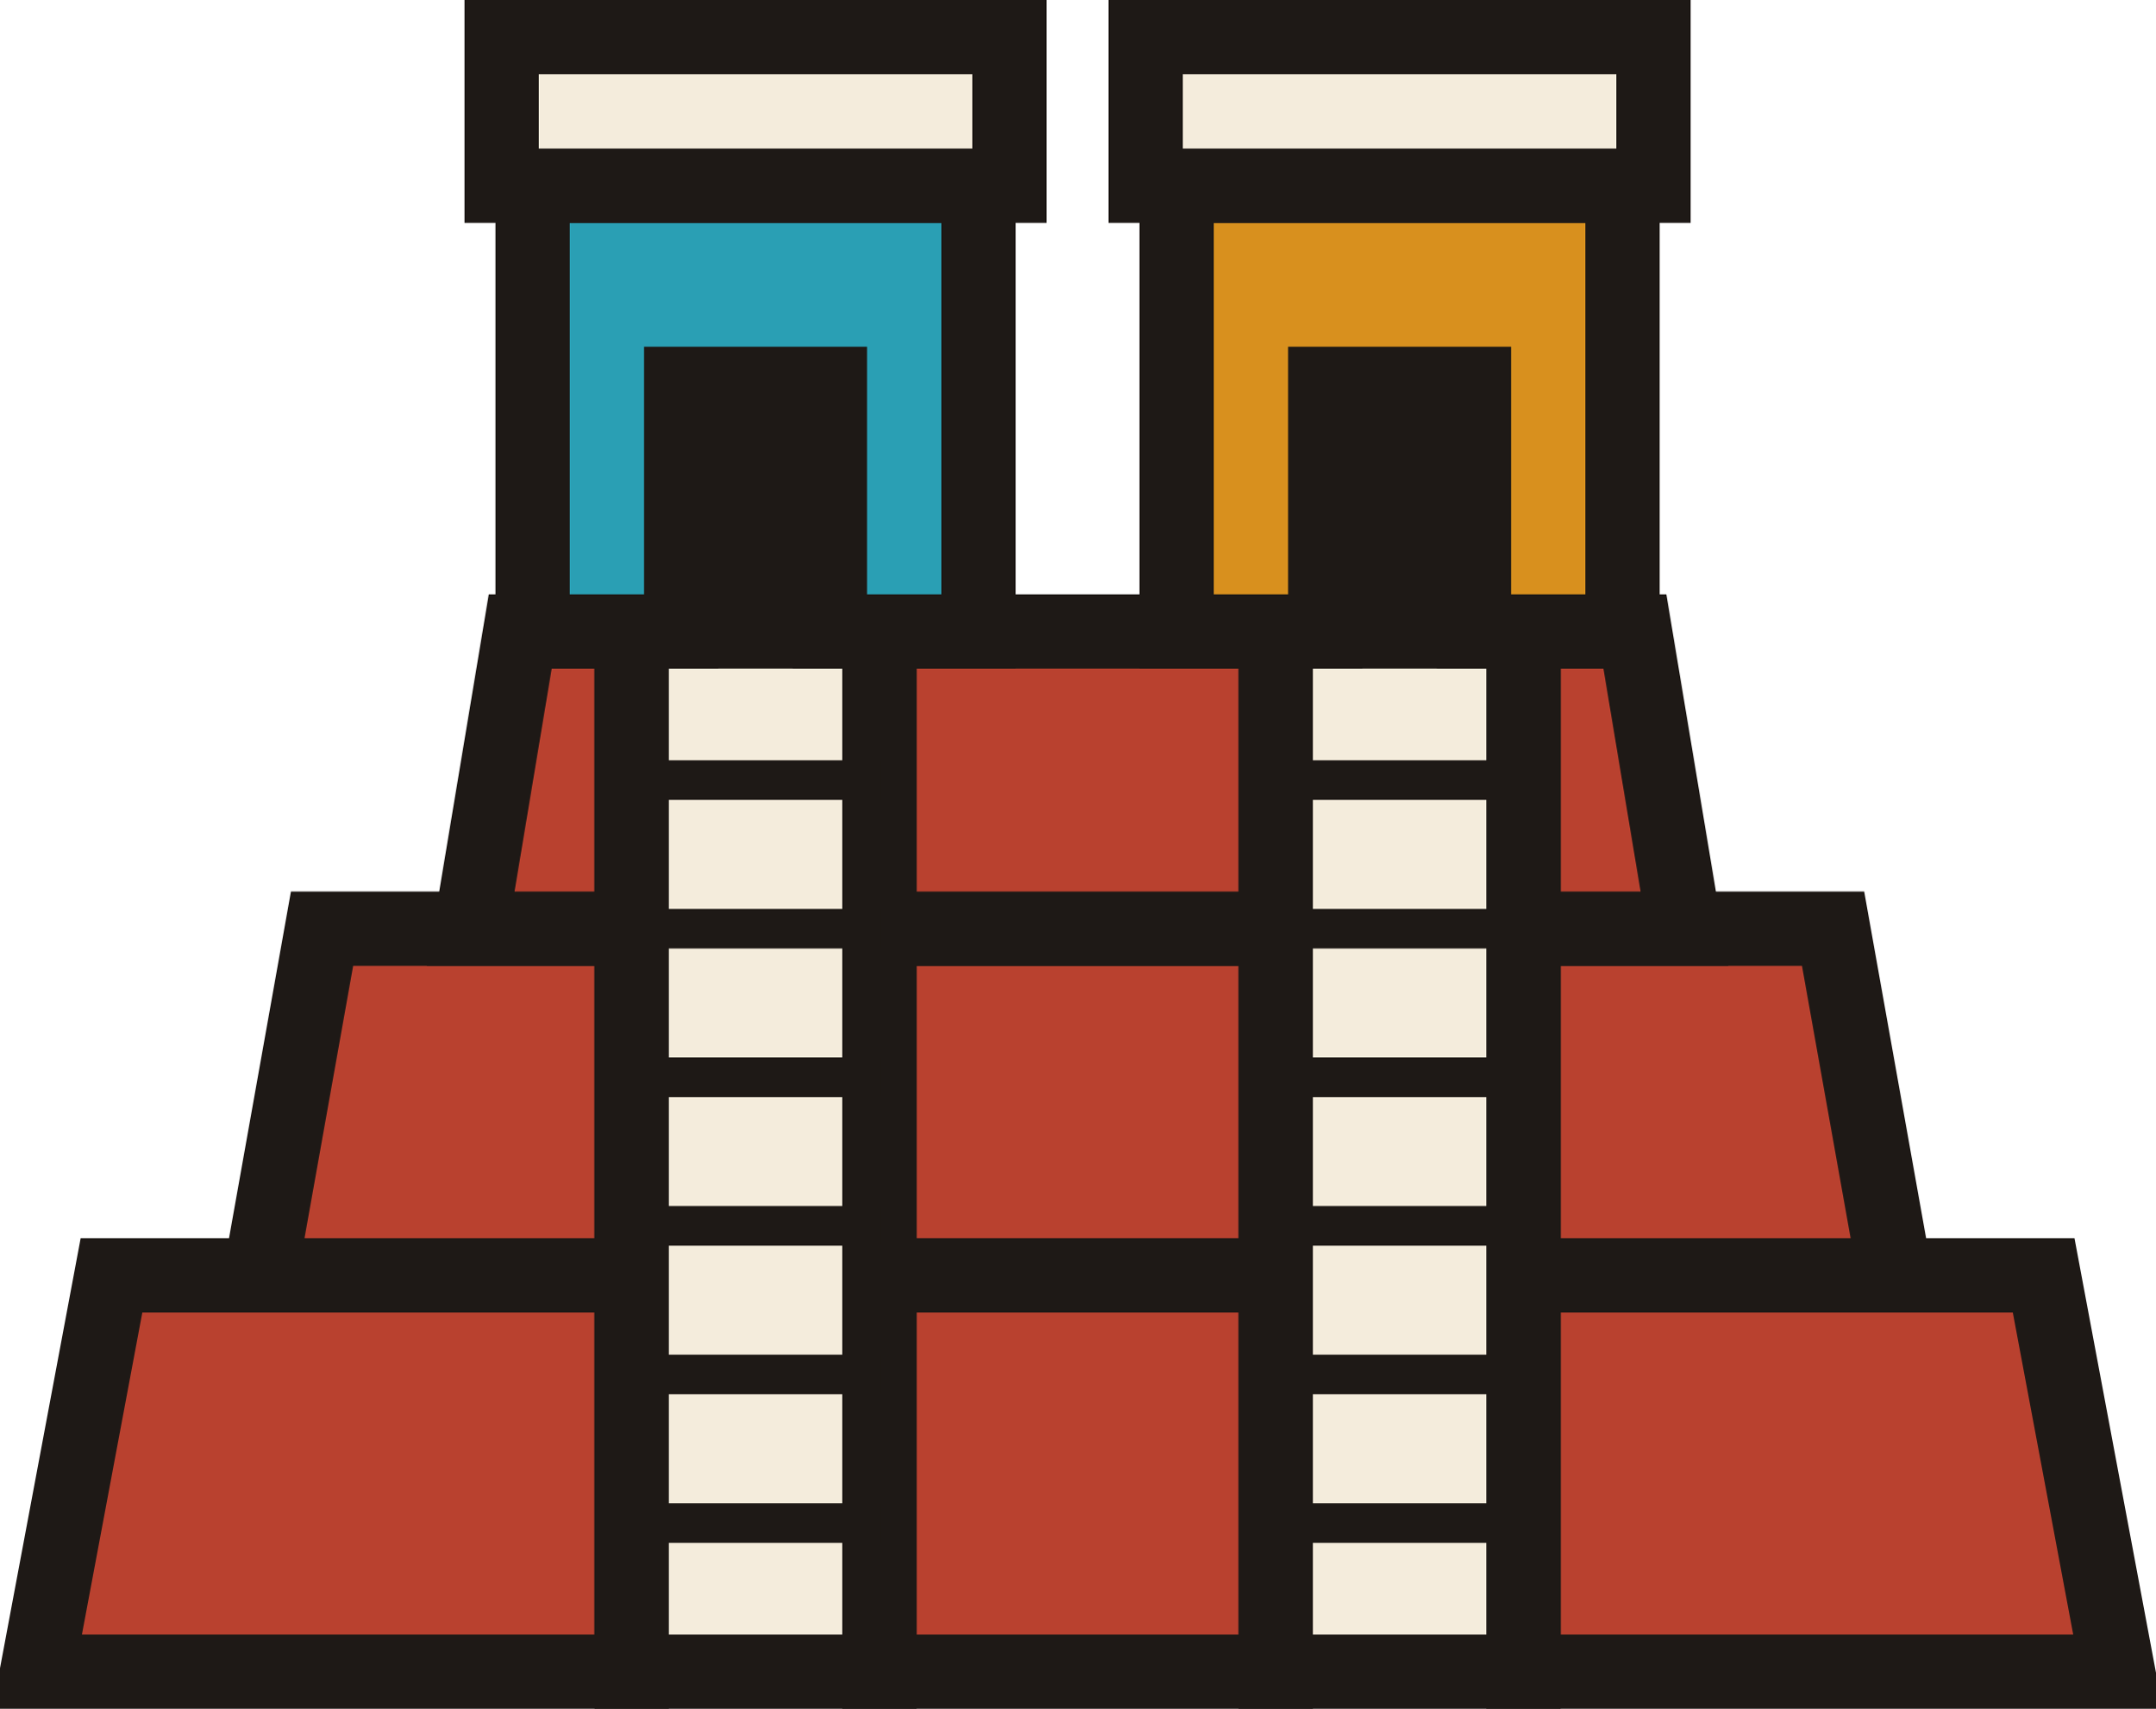
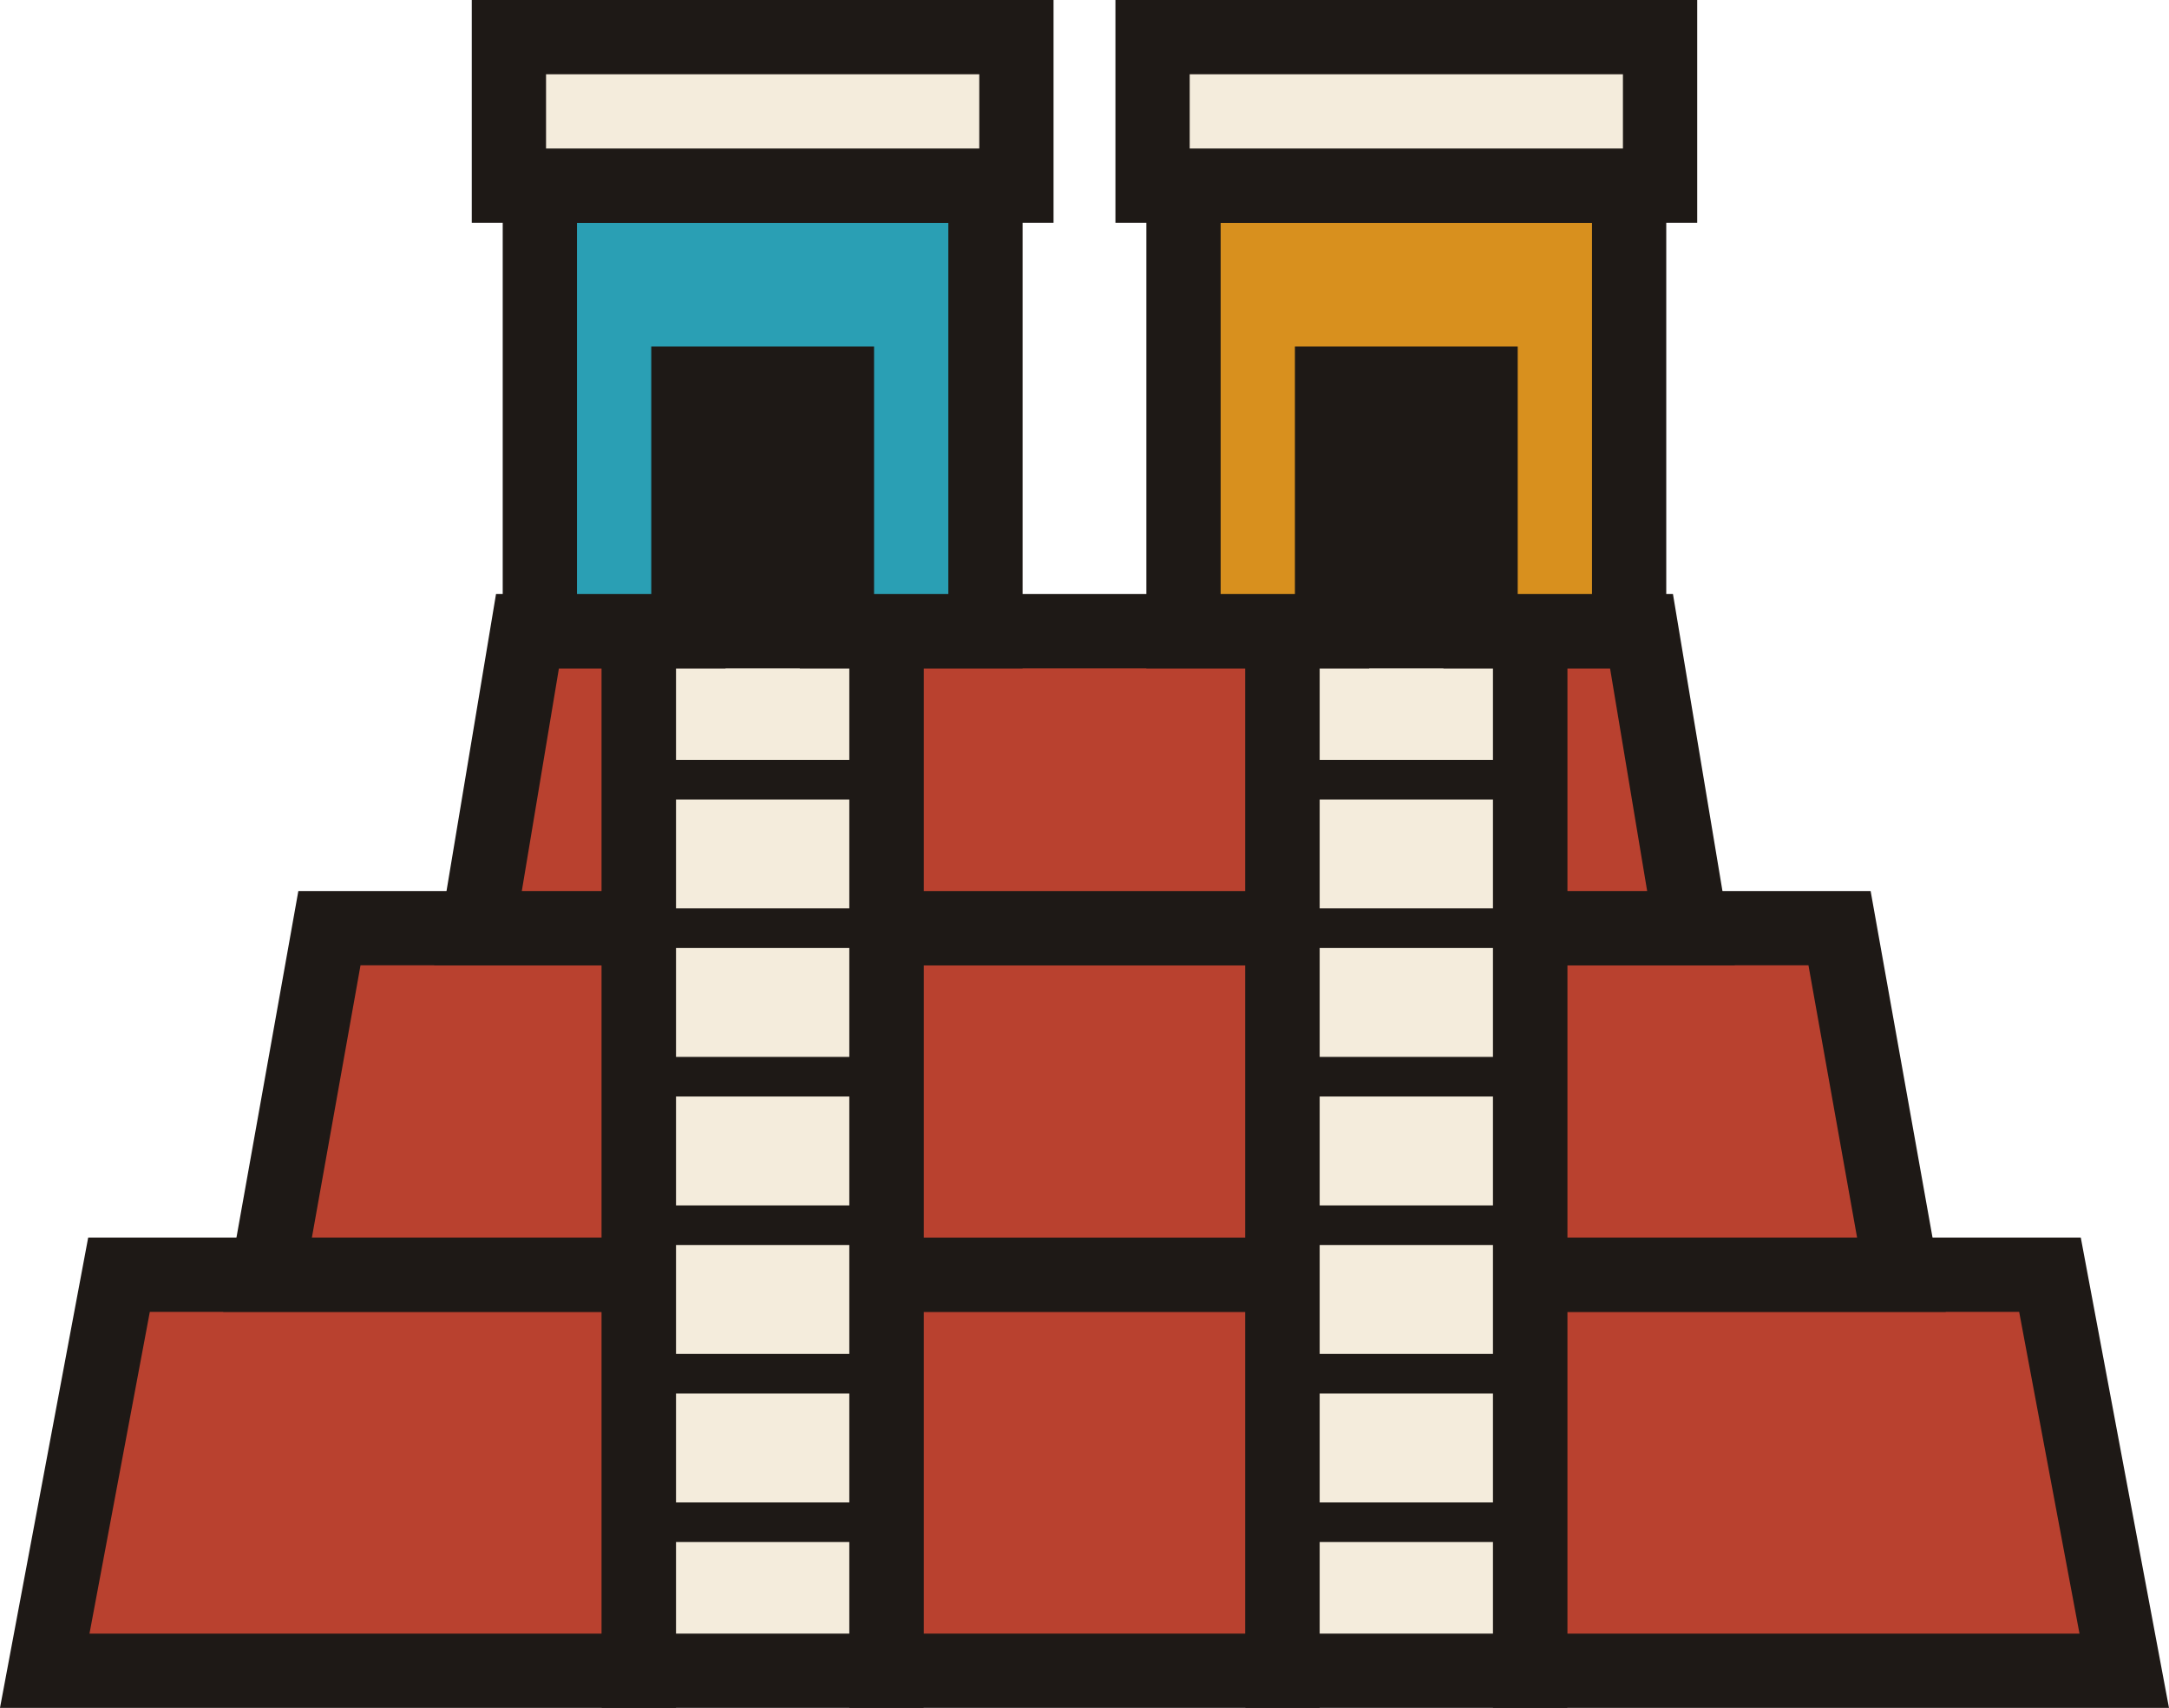
- <svg xmlns="http://www.w3.org/2000/svg" viewBox="4.5 20.5 87 69" width="522" height="414" role="img" aria-label="Montezuma's mark: the twin temple">
+ <svg xmlns="http://www.w3.org/2000/svg" viewBox="4.193 20.5 87.615 69" width="525.689" height="414" role="img" aria-label="Montezuma's mark: the twin temple">
  <path d="M32,36 38,36 38,46 32,46Z" fill="#1e1916" />
  <path d="M58,36 64,36 64,46 58,46Z" fill="#1e1916" />
  <path d="M9,72 30,72 30,88 6,88Z" fill="#b9412f" stroke="#1e1916" stroke-width="3" stroke-linejoin="miter" />
  <path d="M40,72 56,72 56,88 40,88Z" fill="#b9412f" stroke="#1e1916" stroke-width="3" stroke-linejoin="miter" />
  <path d="M66,72 87,72 90,88 66,88Z" fill="#b9412f" stroke="#1e1916" stroke-width="3" stroke-linejoin="miter" />
  <path d="M17.5,58 30,58 30,72 15,72Z" fill="#b9412f" stroke="#1e1916" stroke-width="3" stroke-linejoin="miter" />
  <path d="M40,58 56,58 56,72 40,72Z" fill="#b9412f" stroke="#1e1916" stroke-width="3" stroke-linejoin="miter" />
  <path d="M66,58 78.5,58 81,72 66,72Z" fill="#b9412f" stroke="#1e1916" stroke-width="3" stroke-linejoin="miter" />
  <path d="M25.5,46 30,46 30,58 23.5,58Z" fill="#b9412f" stroke="#1e1916" stroke-width="3" stroke-linejoin="miter" />
  <path d="M40,46 56,46 56,58 40,58Z" fill="#b9412f" stroke="#1e1916" stroke-width="3" stroke-linejoin="miter" />
  <path d="M66,46 70.5,46 72.5,58 66,58Z" fill="#b9412f" stroke="#1e1916" stroke-width="3" stroke-linejoin="miter" />
  <path d="M30,46 40,46 40,88 30,88Z" fill="#f4ecdc" stroke="#1e1916" stroke-width="3" stroke-linejoin="miter" />
  <path d="M56,46 66,46 66,88 56,88Z" fill="#f4ecdc" stroke="#1e1916" stroke-width="3" stroke-linejoin="miter" />
  <path d="M26,28 44,28 44,46 38,46 38,36 32,36 32,46 26,46Z" fill="#2a9fb4" stroke="#1e1916" stroke-width="3" stroke-linejoin="miter" />
  <path d="M52,28 70,28 70,46 64,46 64,36 58,36 58,46 52,46Z" fill="#d8901e" stroke="#1e1916" stroke-width="3" stroke-linejoin="miter" />
  <path d="M24.75,22 45.25,22 45.25,28 24.75,28Z" fill="#f4ecdc" stroke="#1e1916" stroke-width="3" stroke-linejoin="miter" />
  <path d="M50.75,22 71.25,22 71.25,28 50.75,28Z" fill="#f4ecdc" stroke="#1e1916" stroke-width="3" stroke-linejoin="miter" />
  <path d="M30,51.2 40,51.2 40,52.8 30,52.8Z" fill="#1e1916" />
  <path d="M30,57.2 40,57.2 40,58.8 30,58.8Z" fill="#1e1916" />
  <path d="M30,63.2 40,63.2 40,64.8 30,64.8Z" fill="#1e1916" />
  <path d="M30,69.2 40,69.2 40,70.8 30,70.8Z" fill="#1e1916" />
  <path d="M30,75.2 40,75.2 40,76.8 30,76.8Z" fill="#1e1916" />
  <path d="M30,81.2 40,81.2 40,82.8 30,82.8Z" fill="#1e1916" />
  <path d="M56,51.2 66,51.2 66,52.8 56,52.8Z" fill="#1e1916" />
  <path d="M56,57.2 66,57.2 66,58.8 56,58.8Z" fill="#1e1916" />
  <path d="M56,63.2 66,63.2 66,64.8 56,64.8Z" fill="#1e1916" />
  <path d="M56,69.2 66,69.2 66,70.8 56,70.8Z" fill="#1e1916" />
  <path d="M56,75.2 66,75.2 66,76.8 56,76.8Z" fill="#1e1916" />
  <path d="M56,81.2 66,81.2 66,82.8 56,82.8Z" fill="#1e1916" />
</svg>
